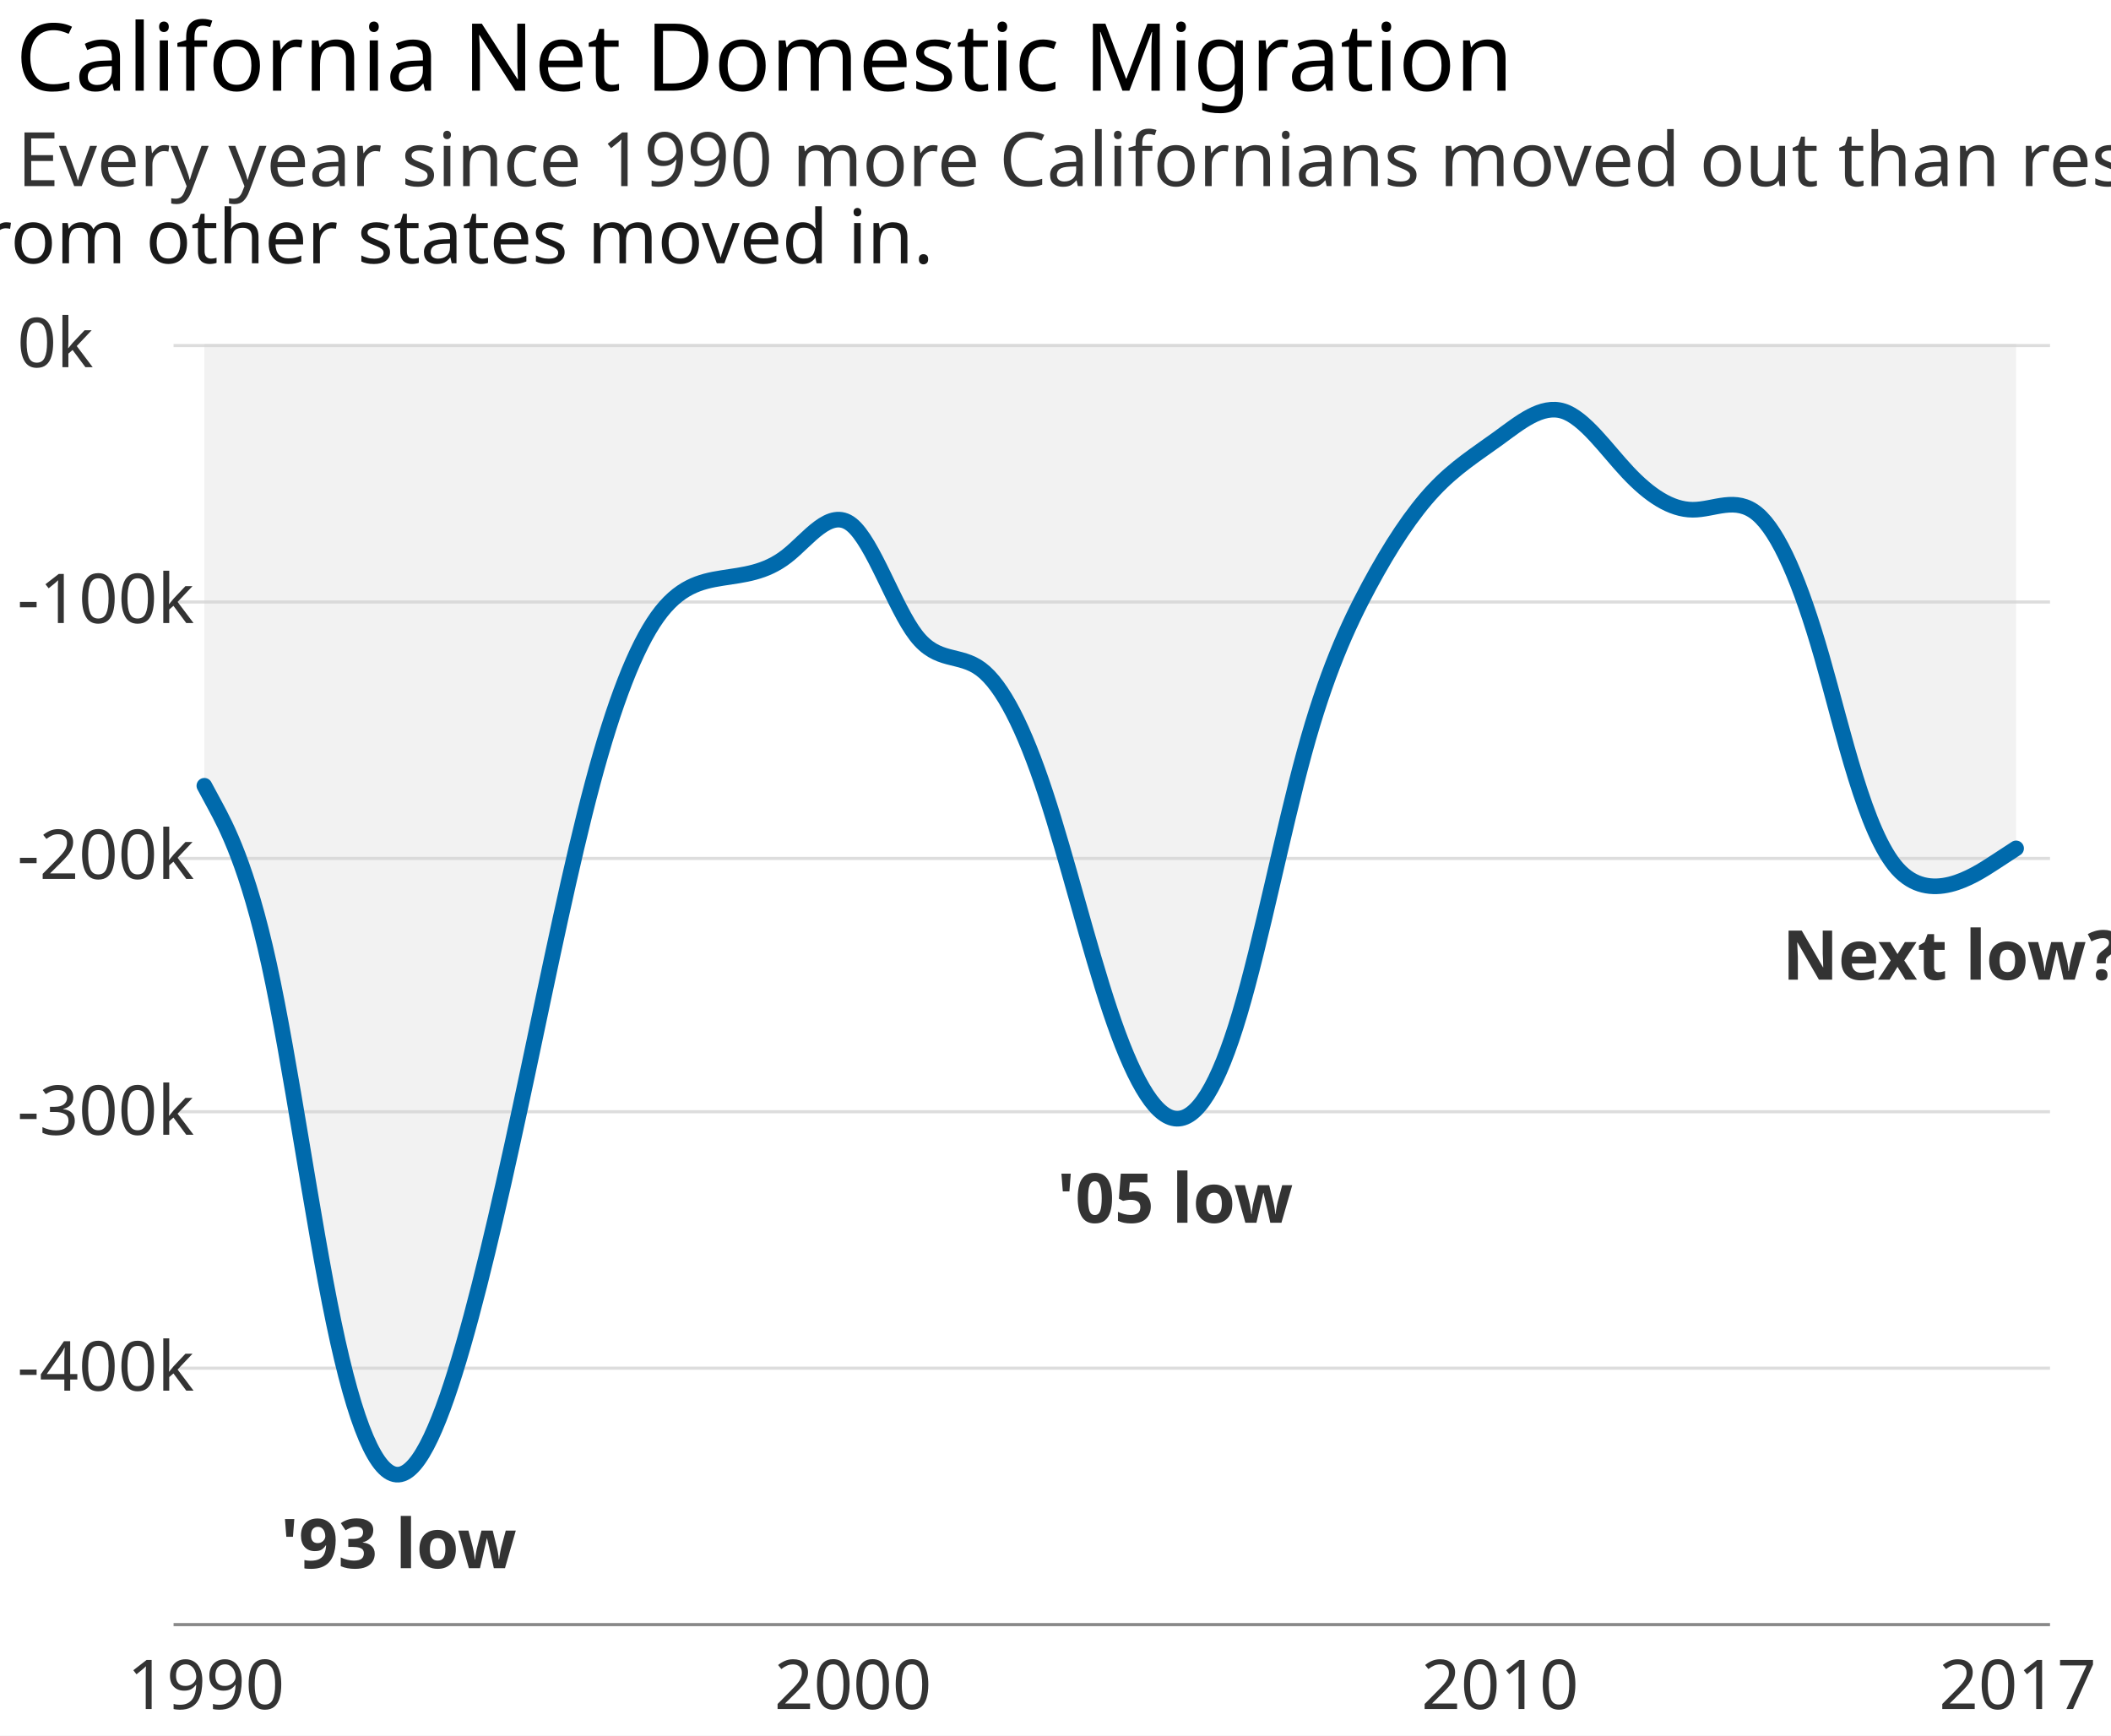
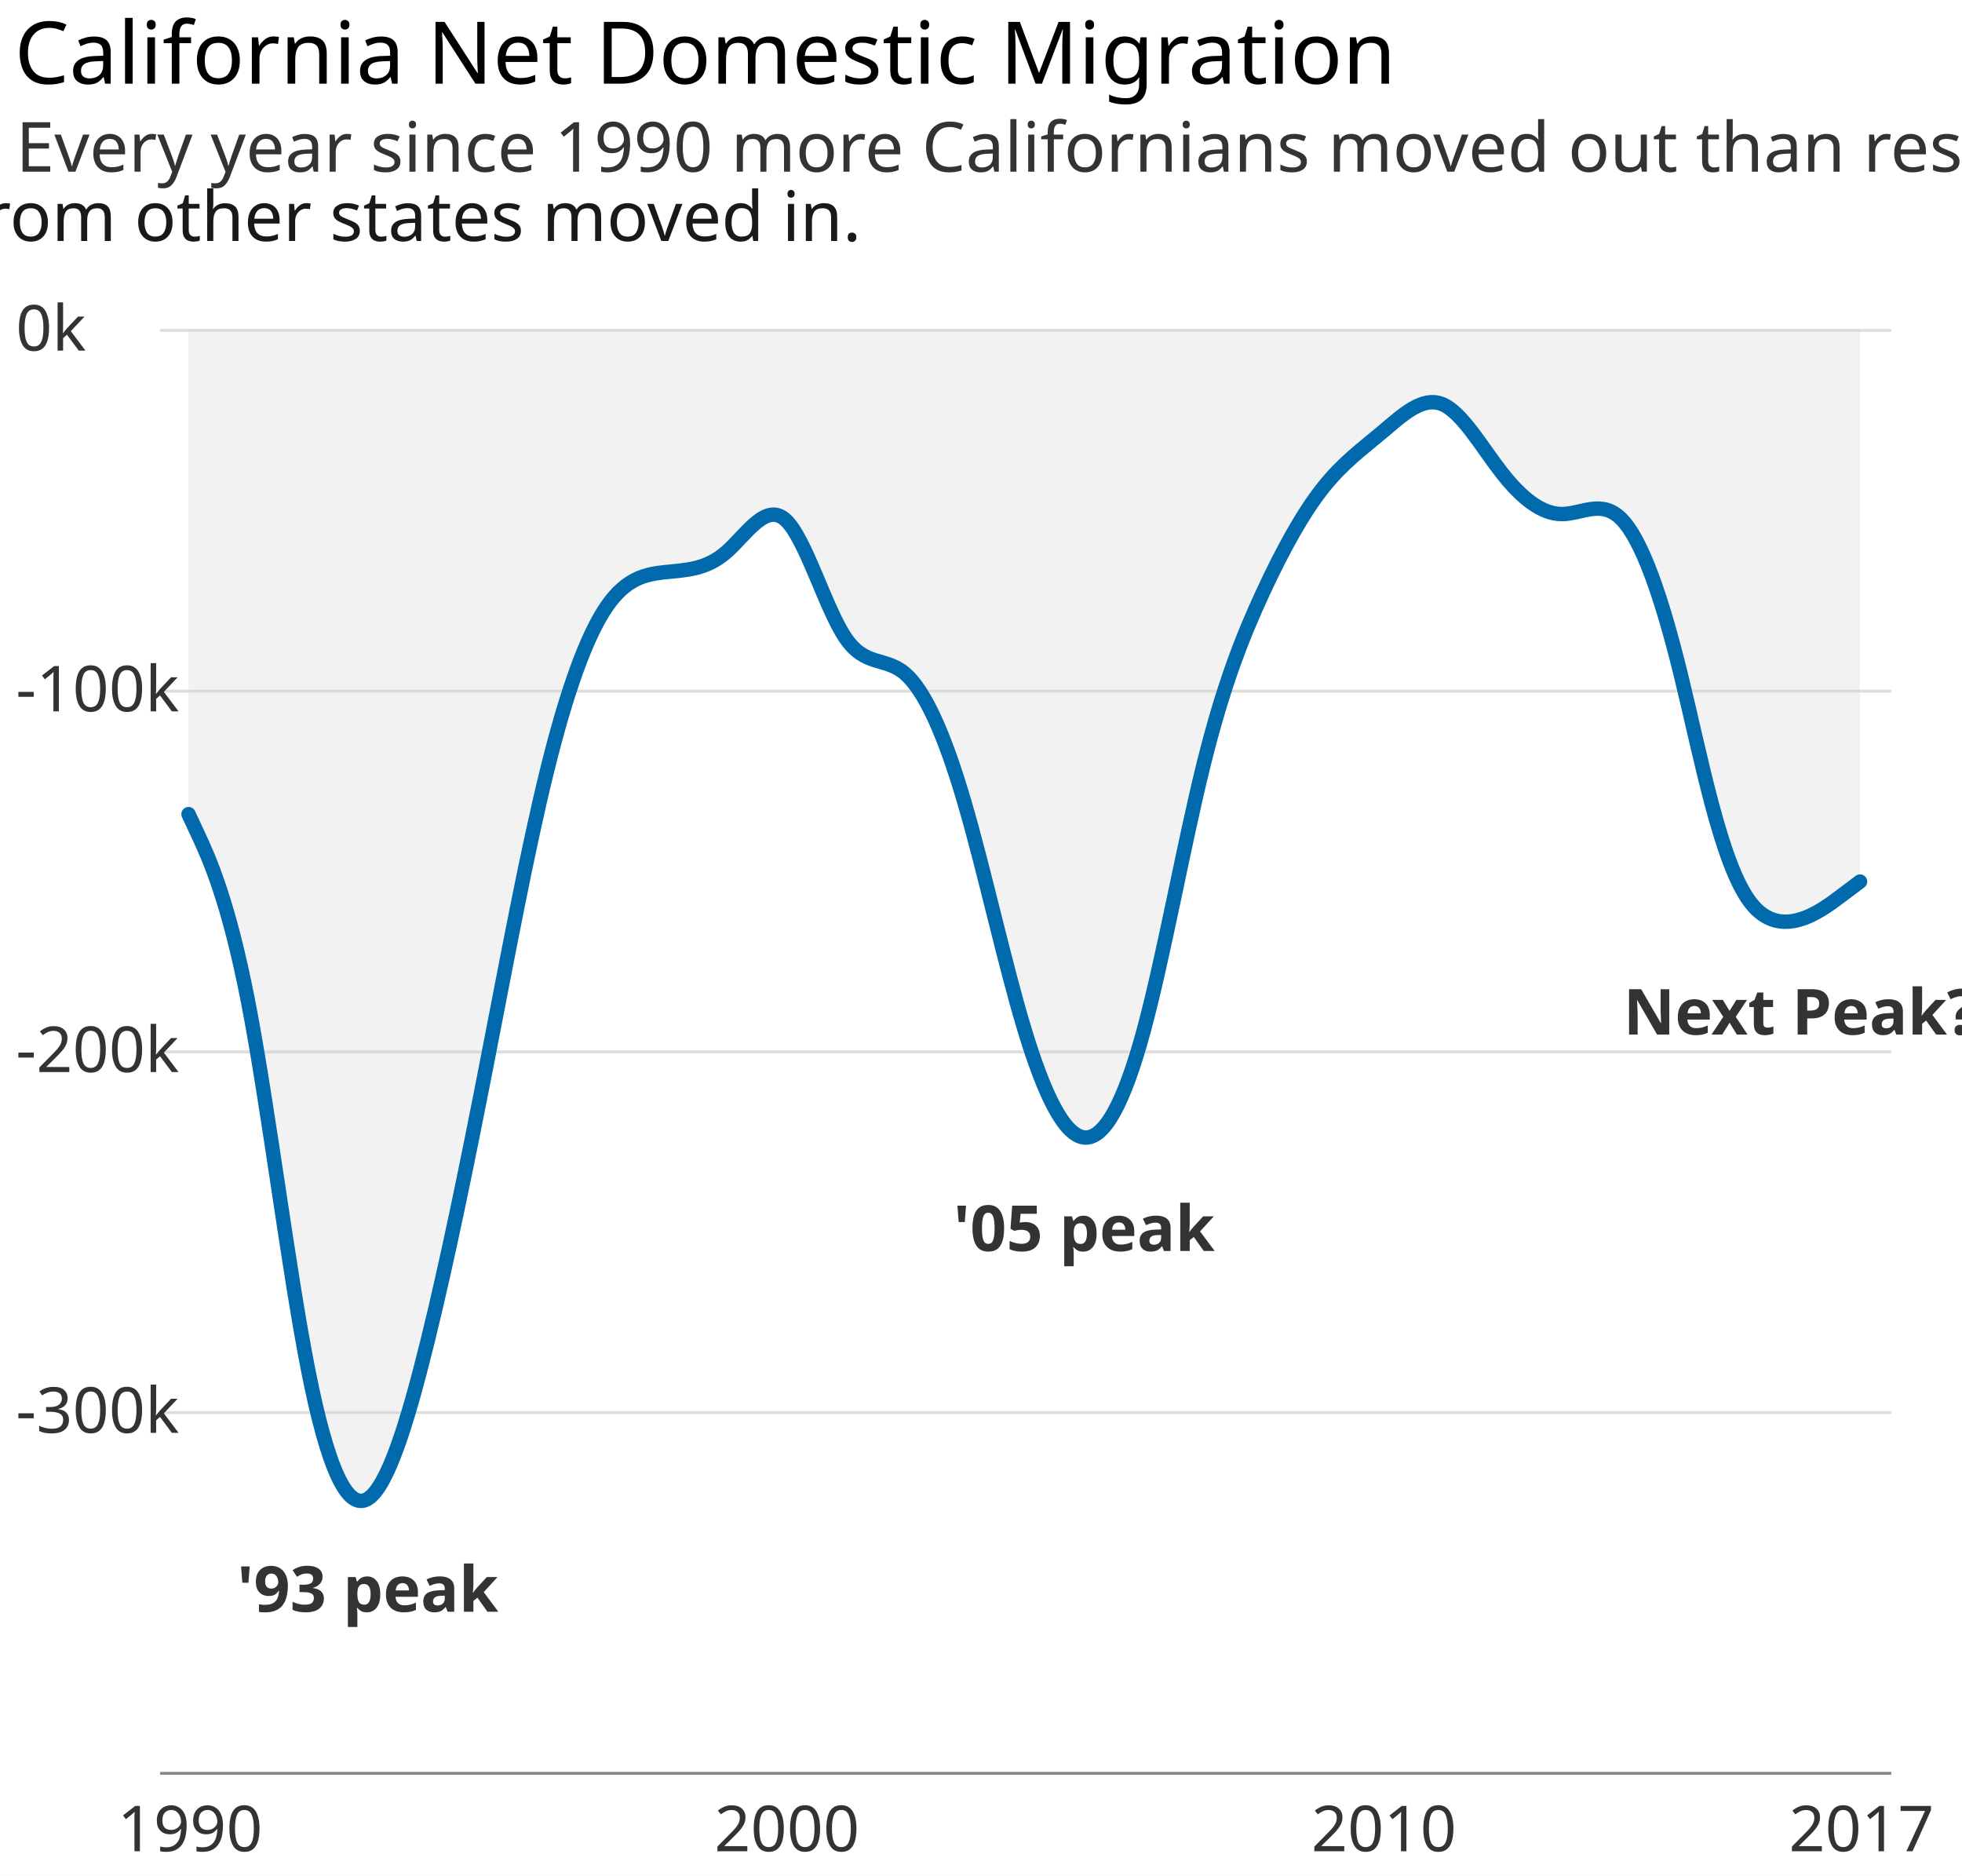
- <svg xmlns="http://www.w3.org/2000/svg" class="marks" width="675" height="555" viewBox="0 0 675 555" version="1.1">
-   <rect width="675" height="555" style="fill: white;" />
-   <g transform="translate(55,69)">
+ <svg xmlns="http://www.w3.org/2000/svg" class="marks" width="680" height="650" viewBox="0 0 680 650" version="1.1">
+   <rect width="680" height="650" style="fill: white;" />
+   <g transform="translate(55,114)">
    <g class="mark-group role-frame root" role="graphics-object" aria-roledescription="group mark container">
      <g transform="translate(0,0)">
-         <path class="background" aria-hidden="true" d="M0.5,0.5h600v450h-600Z" style="fill: none; stroke: #ddd; stroke-opacity: 0;" />
+         <path class="background" aria-hidden="true" d="M0.5,0.5h600v500h-600Z" style="fill: none; stroke: #ddd; stroke-opacity: 0;" />
        <g>
-           <g class="mark-group role-axis" role="graphics-symbol" aria-roledescription="axis" aria-label="Y-axis for a linear scale with values from -500,000 to 50,000">
+           <g class="mark-group role-axis" role="graphics-symbol" aria-roledescription="axis" aria-label="Y-axis for a linear scale with values from -400,000 to 0">
            <g transform="translate(0.5,0.5)">
              <path class="background" aria-hidden="true" d="M0,0h0v0h0Z" style="pointer-events: none; fill: none;" />
              <g>
                <g class="mark-rule role-axis-grid" style="pointer-events: none;">
-                   <line transform="translate(0,41)" x2="600" y2="0" style="fill: none; stroke: #ddd; stroke-opacity: 1; stroke-width: 1; opacity: 1;" />
-                   <line transform="translate(0,123)" x2="600" y2="0" style="fill: none; stroke: #ddd; stroke-opacity: 1; stroke-width: 1; opacity: 1;" />
-                   <line transform="translate(0,205)" x2="600" y2="0" style="fill: none; stroke: #ddd; stroke-opacity: 1; stroke-width: 1; opacity: 1;" />
-                   <line transform="translate(0,286)" x2="600" y2="0" style="fill: none; stroke: #ddd; stroke-opacity: 1; stroke-width: 1; opacity: 1;" />
-                   <line transform="translate(0,368)" x2="600" y2="0" style="fill: none; stroke: #ddd; stroke-opacity: 1; stroke-width: 1; opacity: 1;" />
+                   <line transform="translate(0,0)" x2="600" y2="0" style="fill: none; stroke: #ddd; stroke-opacity: 1; stroke-width: 1; opacity: 1;" />
+                   <line transform="translate(0,125)" x2="600" y2="0" style="fill: none; stroke: #ddd; stroke-opacity: 1; stroke-width: 1; opacity: 1;" />
+                   <line transform="translate(0,250)" x2="600" y2="0" style="fill: none; stroke: #ddd; stroke-opacity: 1; stroke-width: 1; opacity: 1;" />
+                   <line transform="translate(0,375)" x2="600" y2="0" style="fill: none; stroke: #ddd; stroke-opacity: 1; stroke-width: 1; opacity: 1;" />
                </g>
              </g>
              <path class="foreground" aria-hidden="true" d="" style="pointer-events: none; display: none; fill: none;" />
            </g>
          </g>
          <g class="mark-group role-axis" role="graphics-symbol" aria-roledescription="axis" aria-label="X-axis for a discrete scale with 29 values: 1990, 1991, 1992, 1993, 1994, ending with 2017">
-             <g transform="translate(0.5,450.5)">
+             <g transform="translate(0.5,500.5)">
              <path class="background" aria-hidden="true" d="M0,0h0v0h0Z" style="pointer-events: none; fill: none;" />
              <g>
                <g class="mark-text role-axis-label" style="pointer-events: none;">
                  <text text-anchor="middle" transform="translate(10.34483,27)" style="font-family: Calibri; font-size: 22px; fill: #000; fill-opacity: 0.8; opacity: 1;">1990</text>
                  <text text-anchor="middle" transform="translate(217.2414,27)" style="font-family: Calibri; font-size: 22px; fill: #000; fill-opacity: 0.8; opacity: 1;">2000</text>
                  <text text-anchor="middle" transform="translate(424.1379,27)" style="font-family: Calibri; font-size: 22px; fill: #000; fill-opacity: 0.8; opacity: 1;">2010</text>
                  <text text-anchor="middle" transform="translate(589.6552,27)" style="font-family: Calibri; font-size: 22px; fill: #000; fill-opacity: 0.8; opacity: 1;">2017</text>
                </g>
                <g class="mark-rule role-axis-domain" style="pointer-events: none;">
                  <line transform="translate(0,0)" x2="600" y2="0" style="fill: none; stroke: #888; stroke-width: 1; opacity: 1;" />
                </g>
              </g>
              <path class="foreground" aria-hidden="true" d="" style="pointer-events: none; display: none; fill: none;" />
            </g>
          </g>
-           <g class="mark-group role-axis" role="graphics-symbol" aria-roledescription="axis" aria-label="Y-axis titled 'Every year since 1990 more Californians moved out than residents' for a linear scale with values from -500k to 50k">
+           <g class="mark-group role-axis" role="graphics-symbol" aria-roledescription="axis" aria-label="Y-axis titled 'Every year since 1990 more Californians moved out than residents' for a linear scale with values from -400k to 0k">
            <g transform="translate(0.5,0.5)">
              <path class="background" aria-hidden="true" d="M0,0h0v0h0Z" style="pointer-events: none; fill: none;" />
              <g>
                <g class="mark-text role-axis-label" style="pointer-events: none;">
-                   <text text-anchor="start" transform="translate(-50,47.90909)" style="font-family: Calibri; font-size: 22px; fill: #000; fill-opacity: 0.8; opacity: 1;">0k</text>
-                   <text text-anchor="start" transform="translate(-50,129.7273)" style="font-family: Calibri; font-size: 22px; fill: #000; fill-opacity: 0.8; opacity: 1;">-100k</text>
-                   <text text-anchor="start" transform="translate(-50,211.5455)" style="font-family: Calibri; font-size: 22px; fill: #000; fill-opacity: 0.8; opacity: 1;">-200k</text>
-                   <text text-anchor="start" transform="translate(-50,293.3636)" style="font-family: Calibri; font-size: 22px; fill: #000; fill-opacity: 0.8; opacity: 1;">-300k</text>
-                   <text text-anchor="start" transform="translate(-50,375.1818)" style="font-family: Calibri; font-size: 22px; fill: #000; fill-opacity: 0.8; opacity: 1;">-400k</text>
+                   <text text-anchor="start" transform="translate(-50,7)" style="font-family: Calibri; font-size: 22px; fill: #000; fill-opacity: 0.8; opacity: 1;">0k</text>
+                   <text text-anchor="start" transform="translate(-50,132)" style="font-family: Calibri; font-size: 22px; fill: #000; fill-opacity: 0.8; opacity: 1;">-100k</text>
+                   <text text-anchor="start" transform="translate(-50,257)" style="font-family: Calibri; font-size: 22px; fill: #000; fill-opacity: 0.8; opacity: 1;">-200k</text>
+                   <text text-anchor="start" transform="translate(-50,382)" style="font-family: Calibri; font-size: 22px; fill: #000; fill-opacity: 0.8; opacity: 1;">-300k</text>
                </g>
                <g class="mark-rule role-axis-domain" style="pointer-events: none;">
-                   <line transform="translate(0,450)" x2="0" y2="-450" style="fill: none; stroke: #888; stroke-width: 0; opacity: 1;" />
+                   <line transform="translate(0,500)" x2="0" y2="-500" style="fill: none; stroke: #888; stroke-width: 0; opacity: 1;" />
                </g>
                <g class="mark-text role-axis-title" style="pointer-events: none;">
-                   <text text-anchor="start" transform="translate(-50,-10)" style="font-family: Calibri; font-size: 24px; font-weight: normal; fill: #000; fill-opacity: 0.8; opacity: 1;">Every year since 1990 more Californians moved out than residents</text>
+                   <text text-anchor="start" transform="translate(-50,-55)" style="font-family: Calibri; font-size: 24px; font-weight: normal; fill: #000; fill-opacity: 0.8; opacity: 1;">Every year since 1990 more Californians moved out than residents</text>
                </g>
              </g>
              <path class="foreground" aria-hidden="true" d="" style="pointer-events: none; display: none; fill: none;" />
            </g>
          </g>
          <g class="mark-area role-mark layer_0_marks" role="graphics-symbol" aria-roledescription="area mark container">
-             <path d="M10.345,182.266L13.793,188.662C17.241,195.057,24.138,207.848,31.034,239.308C37.931,270.767,44.828,320.896,51.724,353.955C58.621,387.014,65.517,403.003,72.414,402.545C79.31,402.088,86.207,385.183,93.103,361.206C100,337.229,106.897,306.179,113.793,273.692C120.69,241.205,127.586,207.28,134.483,181.47C141.379,155.66,148.276,137.965,155.172,128.282C162.069,118.6,168.966,116.93,175.862,115.839C182.759,114.747,189.655,114.233,196.552,108.862C203.448,103.491,210.345,93.262,217.241,98.719C224.138,104.176,231.034,125.32,237.931,134.23C244.828,143.14,251.724,139.816,258.621,144.967C265.517,150.118,272.414,163.742,279.31,184.664C286.207,205.585,293.103,233.803,300,254.357C306.897,274.912,313.793,287.804,320.69,288.685C327.586,289.565,334.483,278.433,341.379,255.261C348.276,232.089,355.172,196.877,362.069,171.665C368.966,146.453,375.862,131.241,382.759,118.401C389.655,105.562,396.552,95.094,403.448,87.739C410.345,80.383,417.241,76.139,424.138,71.119C431.034,66.098,437.931,60.301,444.828,62.458C451.724,64.616,458.621,74.727,465.517,82.063C472.414,89.399,479.31,93.96,486.207,94.003C493.103,94.047,500,89.573,506.897,95.338C513.793,101.104,520.69,117.108,527.586,141.145C534.483,165.182,541.379,197.252,551.724,208.782C562.069,220.311,575.862,211.301,582.759,206.796L589.655,202.291L589.655,40.909L582.759,40.909C575.862,40.909,562.069,40.909,551.724,40.909C541.379,40.909,534.483,40.909,527.586,40.909C520.69,40.909,513.793,40.909,506.897,40.909C500,40.909,493.103,40.909,486.207,40.909C479.31,40.909,472.414,40.909,465.517,40.909C458.621,40.909,451.724,40.909,444.828,40.909C437.931,40.909,431.034,40.909,424.138,40.909C417.241,40.909,410.345,40.909,403.448,40.909C396.552,40.909,389.655,40.909,382.759,40.909C375.862,40.909,368.966,40.909,362.069,40.909C355.172,40.909,348.276,40.909,341.379,40.909C334.483,40.909,327.586,40.909,320.69,40.909C313.793,40.909,306.897,40.909,300,40.909C293.103,40.909,286.207,40.909,279.31,40.909C272.414,40.909,265.517,40.909,258.621,40.909C251.724,40.909,244.828,40.909,237.931,40.909C231.034,40.909,224.138,40.909,217.241,40.909C210.345,40.909,203.448,40.909,196.552,40.909C189.655,40.909,182.759,40.909,175.862,40.909C168.966,40.909,162.069,40.909,155.172,40.909C148.276,40.909,141.379,40.909,134.483,40.909C127.586,40.909,120.69,40.909,113.793,40.909C106.897,40.909,100,40.909,93.103,40.909C86.207,40.909,79.31,40.909,72.414,40.909C65.517,40.909,58.621,40.909,51.724,40.909C44.828,40.909,37.931,40.909,31.034,40.909C24.138,40.909,17.241,40.909,13.793,40.909L10.345,40.909Z" style="fill: lightgray; opacity: 0.3;" />
+             <path d="M10.345,168.127L13.793,175.543C17.241,182.958,24.138,197.788,31.034,233.341C37.931,268.893,44.828,325.167,51.724,360.322C58.621,395.477,65.517,409.514,72.414,405.407C79.31,401.3,86.207,379.051,93.103,351.11C100,323.17,106.897,289.538,113.793,254.144C120.69,218.75,127.586,181.593,134.483,153.521C141.379,125.449,148.276,106.461,155.172,96.331C162.069,86.201,168.966,84.929,175.862,84.226C182.759,83.523,189.655,83.39,196.552,77.477C203.448,71.565,210.345,59.875,217.241,66.14C224.138,72.405,231.034,96.625,237.931,106.904C244.828,117.182,251.724,113.518,258.621,119.37C265.517,125.221,272.414,140.589,279.31,164.186C286.207,187.783,293.103,219.61,300,242.502C306.897,265.393,313.793,279.349,320.69,280.155C327.586,280.96,334.483,268.616,341.379,243.158C348.276,217.7,355.172,179.13,362.069,151.223C368.966,123.317,375.862,106.075,382.759,91.215C389.655,76.355,396.552,63.877,403.448,55.153C410.345,46.429,417.241,41.458,424.138,35.661C431.034,29.864,437.931,23.241,444.828,26.038C451.724,28.836,458.621,41.054,465.517,49.865C472.414,58.675,479.31,64.078,486.207,64.134C493.103,64.189,500,58.897,506.897,65.8C513.793,72.703,520.69,91.8,527.586,119.964C534.483,148.127,541.379,185.357,551.724,198.79C562.069,212.223,575.862,201.86,582.759,196.678L589.655,191.496L589.655,0L582.759,0C575.862,0,562.069,0,551.724,0C541.379,0,534.483,0,527.586,0C520.69,0,513.793,0,506.897,0C500,0,493.103,0,486.207,0C479.31,0,472.414,0,465.517,0C458.621,0,451.724,0,444.828,0C437.931,0,431.034,0,424.138,0C417.241,0,410.345,0,403.448,0C396.552,0,389.655,0,382.759,0C375.862,0,368.966,0,362.069,0C355.172,0,348.276,0,341.379,0C334.483,0,327.586,0,320.69,0C313.793,0,306.897,0,300,0C293.103,0,286.207,0,279.31,0C272.414,0,265.517,0,258.621,0C251.724,0,244.828,0,237.931,0C231.034,0,224.138,0,217.241,0C210.345,0,203.448,0,196.552,0C189.655,0,182.759,0,175.862,0C168.966,0,162.069,0,155.172,0C148.276,0,141.379,0,134.483,0C127.586,0,120.69,0,113.793,0C106.897,0,100,0,93.103,0C86.207,0,79.31,0,72.414,0C65.517,0,58.621,0,51.724,0C44.828,0,37.931,0,31.034,0C24.138,0,17.241,0,13.793,0L10.345,0Z" style="fill: lightgray; opacity: 0.3;" />
          </g>
          <g class="mark-line role-mark layer_1_marks" role="graphics-symbol" aria-roledescription="line mark container">
-             <path d="M10.345,182.266L13.793,188.662C17.241,195.057,24.138,207.848,31.034,239.308C37.931,270.767,44.828,320.896,51.724,353.955C58.621,387.014,65.517,403.003,72.414,402.545C79.31,402.088,86.207,385.183,93.103,361.206C100,337.229,106.897,306.179,113.793,273.692C120.69,241.205,127.586,207.28,134.483,181.47C141.379,155.66,148.276,137.965,155.172,128.282C162.069,118.6,168.966,116.93,175.862,115.839C182.759,114.747,189.655,114.233,196.552,108.862C203.448,103.491,210.345,93.262,217.241,98.719C224.138,104.176,231.034,125.32,237.931,134.23C244.828,143.14,251.724,139.816,258.621,144.967C265.517,150.118,272.414,163.742,279.31,184.664C286.207,205.585,293.103,233.803,300,254.357C306.897,274.912,313.793,287.804,320.69,288.685C327.586,289.565,334.483,278.433,341.379,255.261C348.276,232.089,355.172,196.877,362.069,171.665C368.966,146.453,375.862,131.241,382.759,118.401C389.655,105.562,396.552,95.094,403.448,87.739C410.345,80.383,417.241,76.139,424.138,71.119C431.034,66.098,437.931,60.301,444.828,62.458C451.724,64.616,458.621,74.727,465.517,82.063C472.414,89.399,479.31,93.96,486.207,94.003C493.103,94.047,500,89.573,506.897,95.338C513.793,101.104,520.69,117.108,527.586,141.145C534.483,165.182,541.379,197.252,551.724,208.782C562.069,220.311,575.862,211.301,582.759,206.796L589.655,202.291" style="fill: none; stroke: #006aac; stroke-width: 5; stroke-linecap: round;" />
+             <path d="M10.345,168.127L13.793,175.543C17.241,182.958,24.138,197.788,31.034,233.341C37.931,268.893,44.828,325.167,51.724,360.322C58.621,395.477,65.517,409.514,72.414,405.407C79.31,401.3,86.207,379.051,93.103,351.11C100,323.17,106.897,289.538,113.793,254.144C120.69,218.75,127.586,181.593,134.483,153.521C141.379,125.449,148.276,106.461,155.172,96.331C162.069,86.201,168.966,84.929,175.862,84.226C182.759,83.523,189.655,83.39,196.552,77.477C203.448,71.565,210.345,59.875,217.241,66.14C224.138,72.405,231.034,96.625,237.931,106.904C244.828,117.182,251.724,113.518,258.621,119.37C265.517,125.221,272.414,140.589,279.31,164.186C286.207,187.783,293.103,219.61,300,242.502C306.897,265.393,313.793,279.349,320.69,280.155C327.586,280.96,334.483,268.616,341.379,243.158C348.276,217.7,355.172,179.13,362.069,151.223C368.966,123.317,375.862,106.075,382.759,91.215C389.655,76.355,396.552,63.877,403.448,55.153C410.345,46.429,417.241,41.458,424.138,35.661C431.034,29.864,437.931,23.241,444.828,26.038C451.724,28.836,458.621,41.054,465.517,49.865C472.414,58.675,479.31,64.078,486.207,64.134C493.103,64.189,500,58.897,506.897,65.8C513.793,72.703,520.69,91.8,527.586,119.964C534.483,148.127,541.379,185.357,551.724,198.79C562.069,212.223,575.862,201.86,582.759,196.678L589.655,191.496" style="fill: none; stroke: #006aac; stroke-width: 5; stroke-linecap: round;" />
          </g>
          <g class="mark-text role-mark layer_2_marks" role="graphics-object" aria-roledescription="text mark container">
-             <text text-anchor="middle" transform="translate(72.41379,432.4545)" style="font-family: calibri; font-size: 22px; font-weight: bold; fill: black; opacity: 0.8;">'93 low</text>
-             <text text-anchor="middle" transform="translate(320.6897,322)" style="font-family: calibri; font-size: 22px; font-weight: bold; fill: black; opacity: 0.8;">'05 low</text>
-             <text text-anchor="middle" transform="translate(568.9655,244.2727)" style="font-family: calibri; font-size: 22px; font-weight: bold; fill: black; opacity: 0.8;">Next low?</text>
+             <text text-anchor="middle" transform="translate(72.41379,444.5)" style="font-family: calibri; font-size: 22px; font-weight: bold; fill: black; opacity: 0.8;">'93 peak</text>
+             <text text-anchor="middle" transform="translate(320.6897,319.5)" style="font-family: calibri; font-size: 22px; font-weight: bold; fill: black; opacity: 0.8;">'05 peak</text>
+             <text text-anchor="middle" transform="translate(568.9655,244.5)" style="font-family: calibri; font-size: 22px; font-weight: bold; fill: black; opacity: 0.8;">Next Peak?</text>
          </g>
          <g class="mark-text role-mark layer_3_marks" role="graphics-object" aria-roledescription="text mark container">
-             <text text-anchor="middle" transform="translate(87.10345,15.18182)" style="font-family: calibri; font-size: 24px; fill: black; opacity: 0.9;">from other states moved in.</text>
+             <text text-anchor="middle" transform="translate(87.10345,-30.5)" style="font-family: calibri; font-size: 24px; fill: black; opacity: 0.9;">from other states moved in.</text>
          </g>
          <g class="mark-group role-title">
-             <g transform="translate(-50,-64)">
+             <g transform="translate(-50,-109)">
              <path class="background" aria-hidden="true" d="M0,0h0v0h0Z" style="pointer-events: none; fill: none;" />
              <g>
                <g class="mark-text role-title-text" role="graphics-symbol" aria-roledescription="title" aria-label="Title text 'California Net Domestic Migration'" style="pointer-events: none;">
                  <text text-anchor="start" transform="translate(0,24)" style="font-family: Calibri; font-size: 30px; font-weight: normal; fill: #000; opacity: 1;">California Net Domestic Migration</text>
                </g>
              </g>
              <path class="foreground" aria-hidden="true" d="" style="pointer-events: none; display: none; fill: none;" />
            </g>
          </g>
        </g>
        <path class="foreground" aria-hidden="true" d="" style="display: none; fill: none;" />
      </g>
    </g>
  </g>
</svg>
